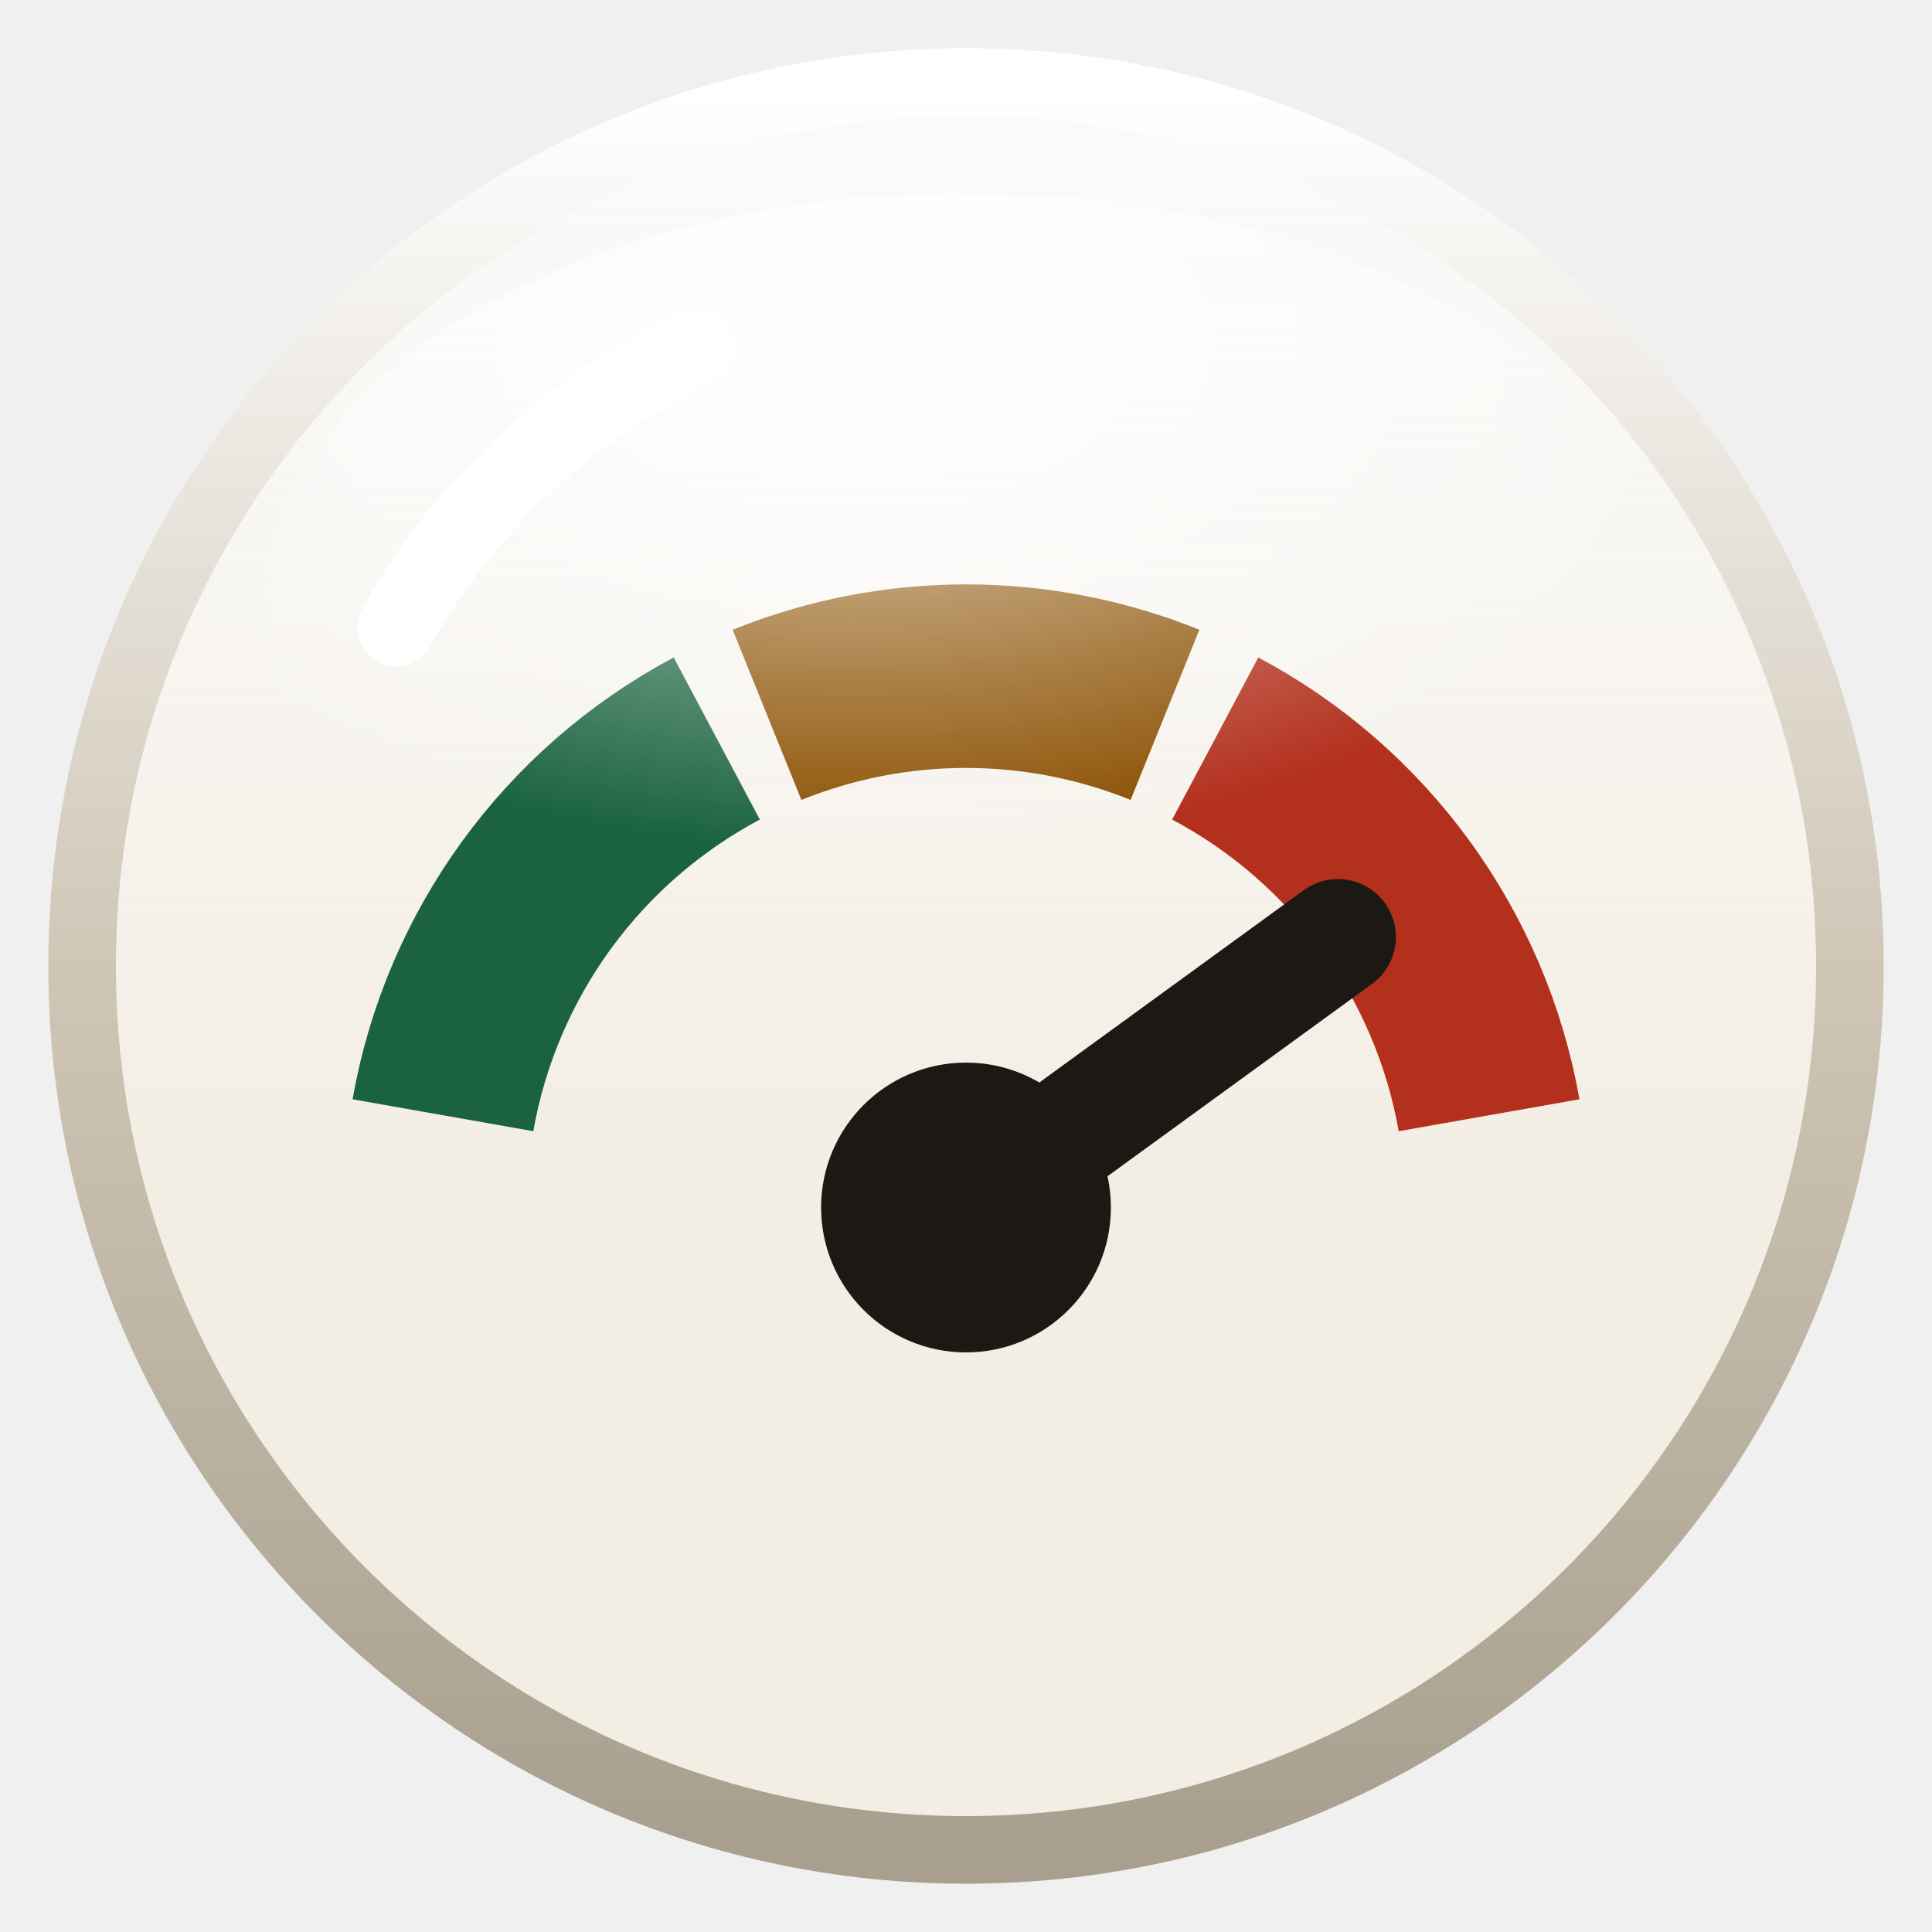
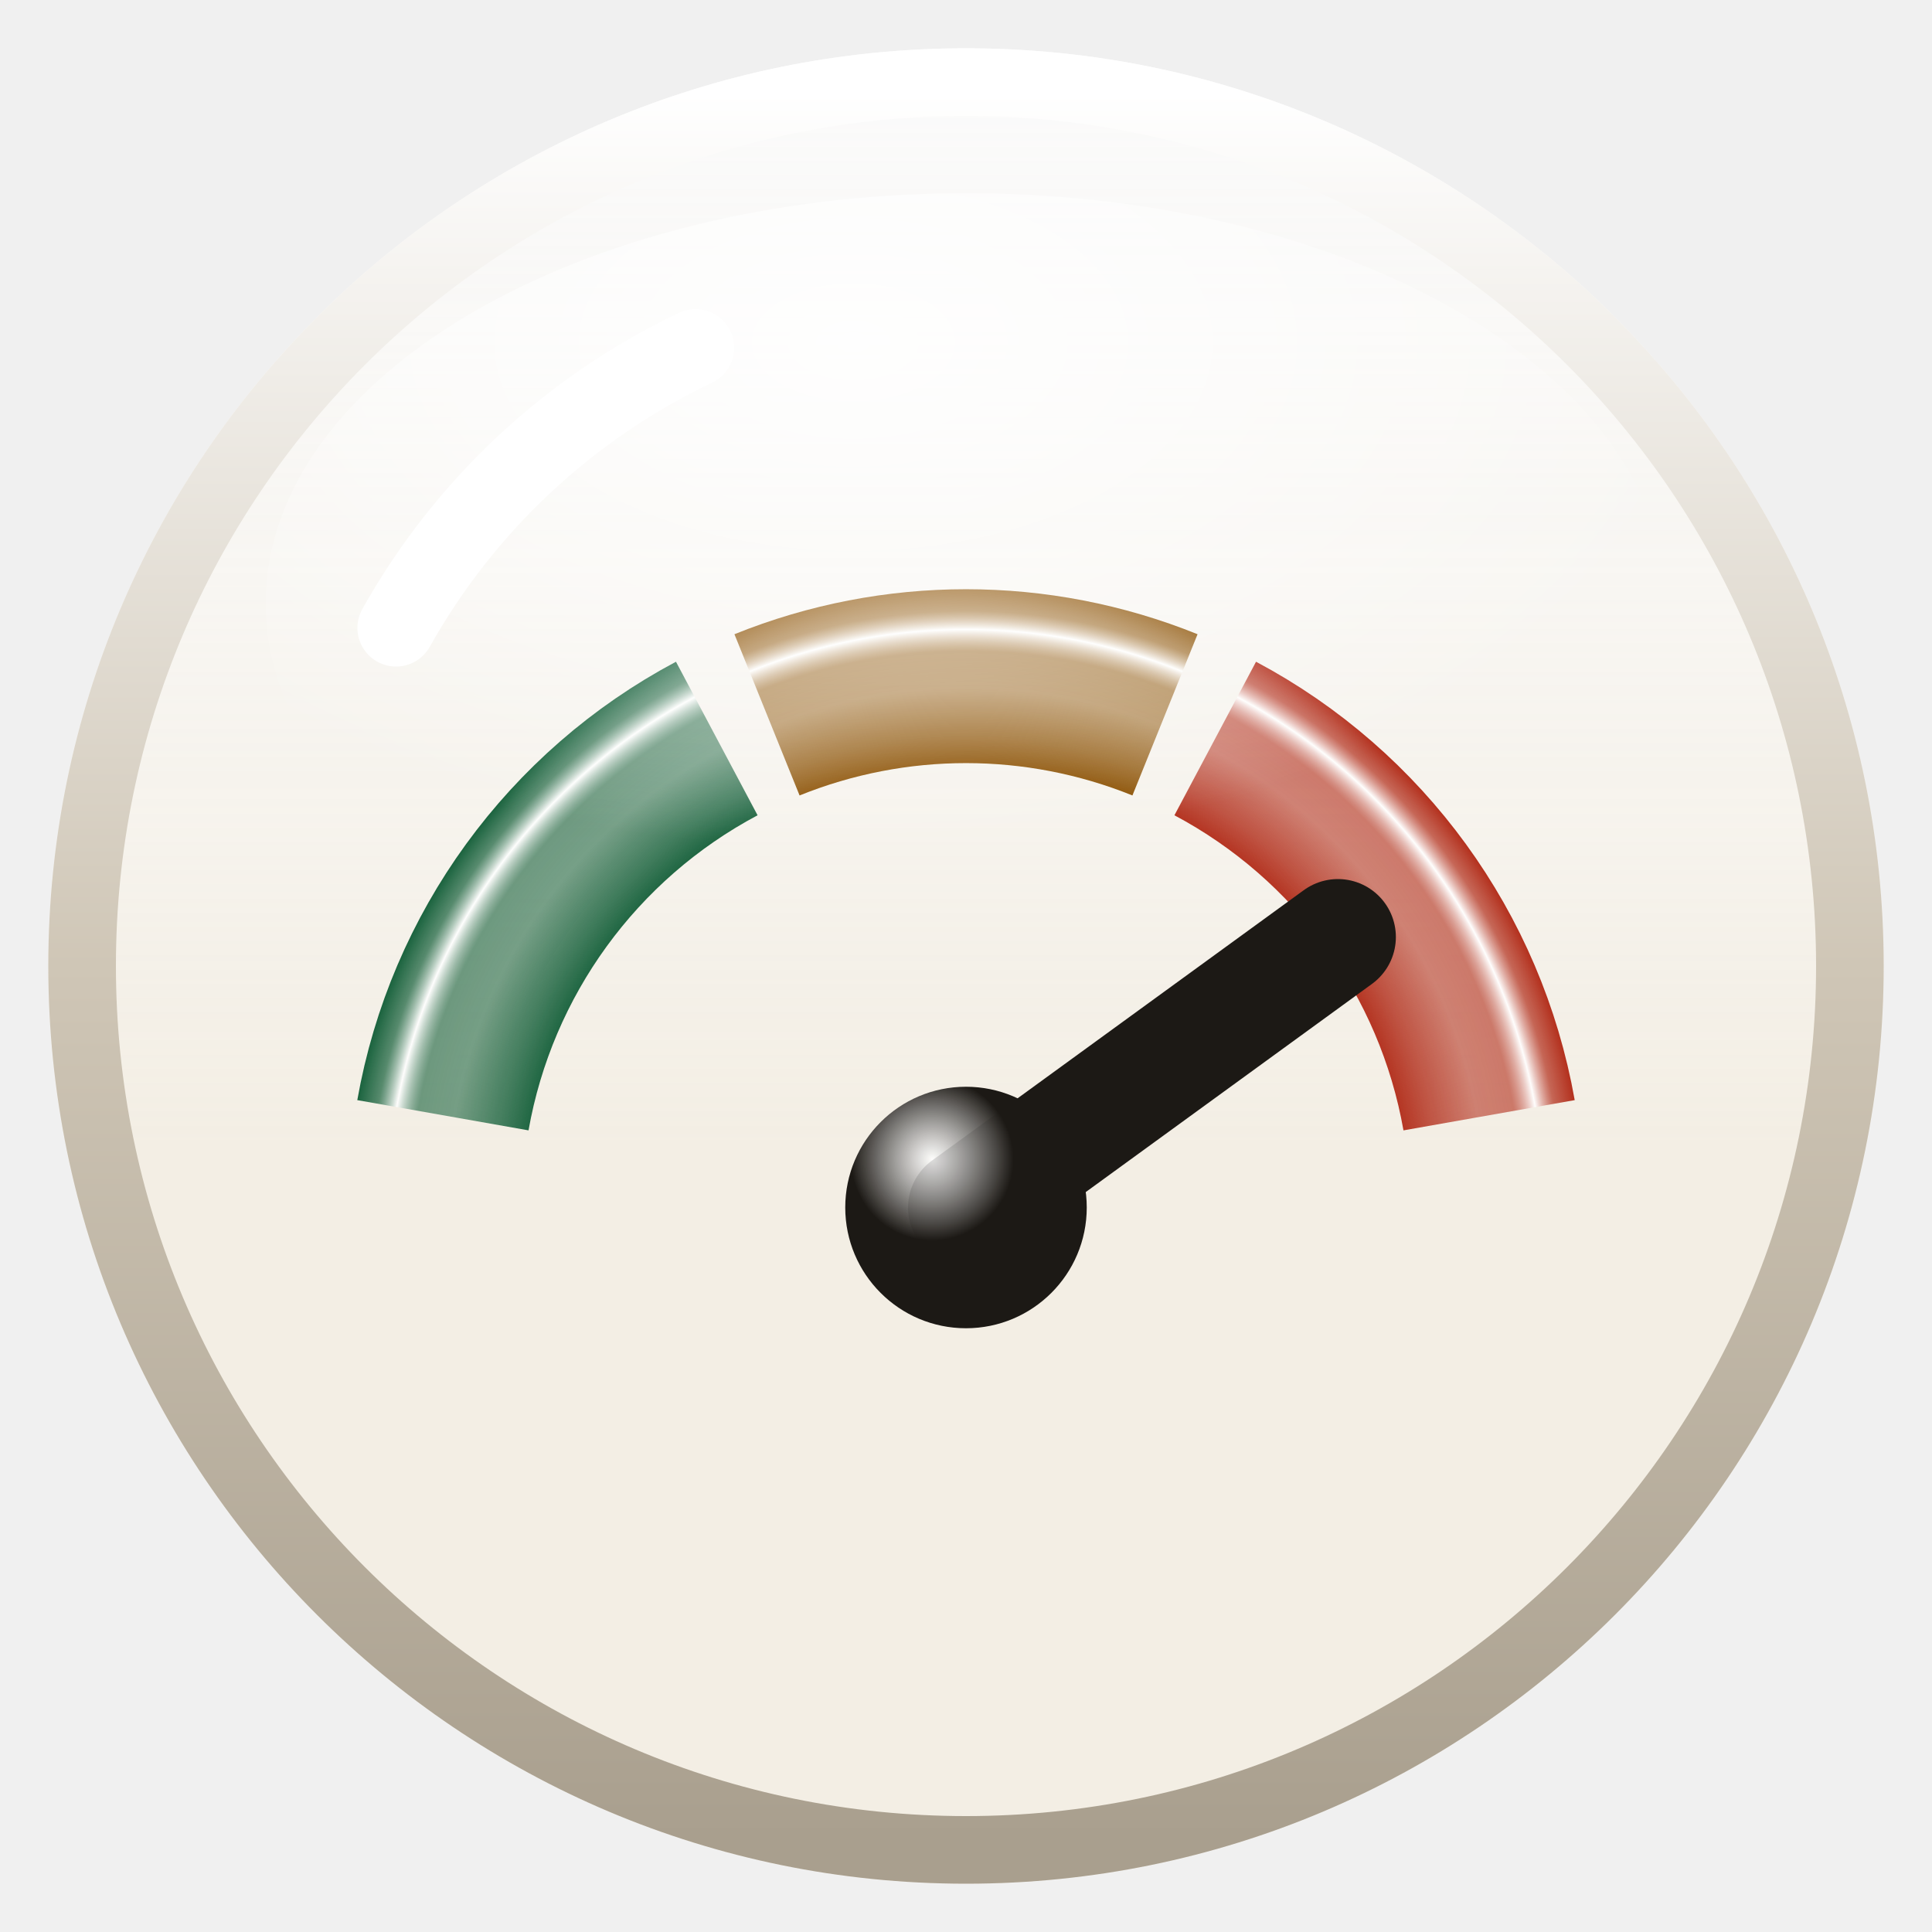
<svg xmlns="http://www.w3.org/2000/svg" viewBox="0 0 40 40">
  <style>
    .body-top { stop-color: #ffffff; stop-opacity: .7 } .body { stop-color: #f3eee4 }
    .rim-top { stop-color: #ffffff } .rim { stop-color: #cfc6b6 } .rim-bottom { stop-color: #a99f8e }
-     .gloss { stop-color: #ffffff } .ink { fill: #1c1915; stroke: #1c1915 }
-     .green { stroke: #1a633e } .amber { stroke: #8a4f00 } .red { stroke: #b3301d } .glint { stroke: #ffffff }
+     .gloss { stop-color: #ffffff } .ink { fill: #1c1915; stroke: #1c1915 } .hub { stop-color: #1c1915 }
+     .sg { stop-color: #1a633e } .sa { stop-color: #8a4f00 } .sr { stop-color: #b3301d } .glint { stroke: #ffffff }
    @media (prefers-color-scheme: dark) {
      .body-top { stop-color: #8aa0b8; stop-opacity: .35 } .body { stop-color: #121a26 }
      .rim-top { stop-color: #c9d4e0 } .rim { stop-color: #3a4656 } .rim-bottom { stop-color: #253040 }
-       .gloss { stop-color: #dfe8f2 } .ink { fill: #eef2f6; stroke: #eef2f6 }
-       .green { stroke: #63d39d } .amber { stroke: #f3b75a } .red { stroke: #ff7d68 } .glint { stroke: #dfe8f2 }
+       .gloss { stop-color: #dfe8f2 } .ink { fill: #eef2f6; stroke: #eef2f6 } .hub { stop-color: #eef2f6 }
+       .sg { stop-color: #63d39d } .sa { stop-color: #f3b75a } .sr { stop-color: #ff7d68 } .glint { stroke: #dfe8f2 }
    }
  </style>
  <defs>
    <linearGradient id="body" x1="0" y1="0" x2="0" y2="1">
      <stop offset="0" class="body-top" />
      <stop offset=".6" class="body" />
      <stop offset="1" class="body" />
    </linearGradient>
    <linearGradient id="rim" x1="0" y1="0" x2="0" y2="1">
      <stop offset="0" class="rim-top" />
      <stop offset=".5" class="rim" />
      <stop offset="1" class="rim-bottom" />
    </linearGradient>
    <radialGradient id="gloss" cx=".42" cy=".18" r=".62">
      <stop offset="0" class="gloss" stop-opacity=".85" />
      <stop offset="1" class="gloss" stop-opacity="0" />
    </radialGradient>
+     <radialGradient id="g" gradientUnits="userSpaceOnUse" cx="20" cy="25" r="12.8">
+       <stop offset="0.71" class="sg" stop-opacity="1" />
+       <stop offset="0.76" class="sg" stop-opacity="0.82" />
+       <stop offset="0.84" class="sg" stop-opacity="0.58" />
+       <stop offset="0.9" class="sg" stop-opacity="0.62" />
+       <stop offset="0.935" stop-color="#fff" stop-opacity="0.9" />
+       <stop offset="0.965" class="sg" stop-opacity="0.72" />
+       <stop offset="1" class="sg" stop-opacity="1" />
+     </radialGradient>
+     <radialGradient id="a" gradientUnits="userSpaceOnUse" cx="20" cy="25" r="12.8">
+       <stop offset="0.71" class="sa" stop-opacity="1" />
+       <stop offset="0.76" class="sa" stop-opacity="0.82" />
+       <stop offset="0.84" class="sa" stop-opacity="0.58" />
+       <stop offset="0.9" class="sa" stop-opacity="0.62" />
+       <stop offset="0.935" stop-color="#fff" stop-opacity="0.9" />
+       <stop offset="0.965" class="sa" stop-opacity="0.72" />
+       <stop offset="1" class="sa" stop-opacity="1" />
+     </radialGradient>
+     <radialGradient id="r" gradientUnits="userSpaceOnUse" cx="20" cy="25" r="12.8">
+       <stop offset="0.71" class="sr" stop-opacity="1" />
+       <stop offset="0.76" class="sr" stop-opacity="0.82" />
+       <stop offset="0.84" class="sr" stop-opacity="0.58" />
+       <stop offset="0.9" class="sr" stop-opacity="0.62" />
+       <stop offset="0.935" stop-color="#fff" stop-opacity="0.9" />
+       <stop offset="0.965" class="sr" stop-opacity="0.72" />
+       <stop offset="1" class="sr" stop-opacity="1" />
+     </radialGradient>
+     <radialGradient id="hub" cx=".36" cy=".3" r=".75">
+       <stop offset="0" stop-color="#fff" stop-opacity=".85" />
+       <stop offset=".45" class="hub" />
+       <stop offset="1" class="hub" />
+     </radialGradient>
  </defs>
  <circle cx="20" cy="20" r="19" fill="url(#body)" />
-   <g fill="none" stroke-width="3.8">
-     <path class="green" d="M9.17 23.09A11 11 0 0 1 14.84 15.29" />
-     <path class="amber" d="M15.88 14.8A11 11 0 0 1 24.12 14.8" />
-     <path class="red" d="M25.16 15.29A11 11 0 0 1 30.83 23.09" />
+   <g fill="none" stroke-width="3.6">
+     <path stroke="url(#g)" d="M9.17 23.09A11 11 0 0 1 14.84 15.29" />
+     <path stroke="url(#a)" d="M15.88 14.8A11 11 0 0 1 24.12 14.8" />
+     <path stroke="url(#r)" d="M25.16 15.29A11 11 0 0 1 30.83 23.09" />
  </g>
  <line class="ink" x1="20" y1="25" x2="27.7" y2="19.4" stroke-width="2.4" stroke-linecap="round" />
-   <circle class="ink" cx="20" cy="25" r="2.5" />
+   <circle cx="20" cy="25" r="2.5" fill="url(#hub)" />
  <ellipse cx="20" cy="12.5" rx="14.5" ry="8.5" fill="url(#gloss)" />
  <circle cx="20" cy="20" r="18.3" fill="none" stroke="url(#rim)" stroke-width="1.4" />
  <path class="glint" d="M8.2 13A14 14 0 0 1 14.4 7.2" fill="none" stroke-width="1.6" stroke-linecap="round" />
</svg>
